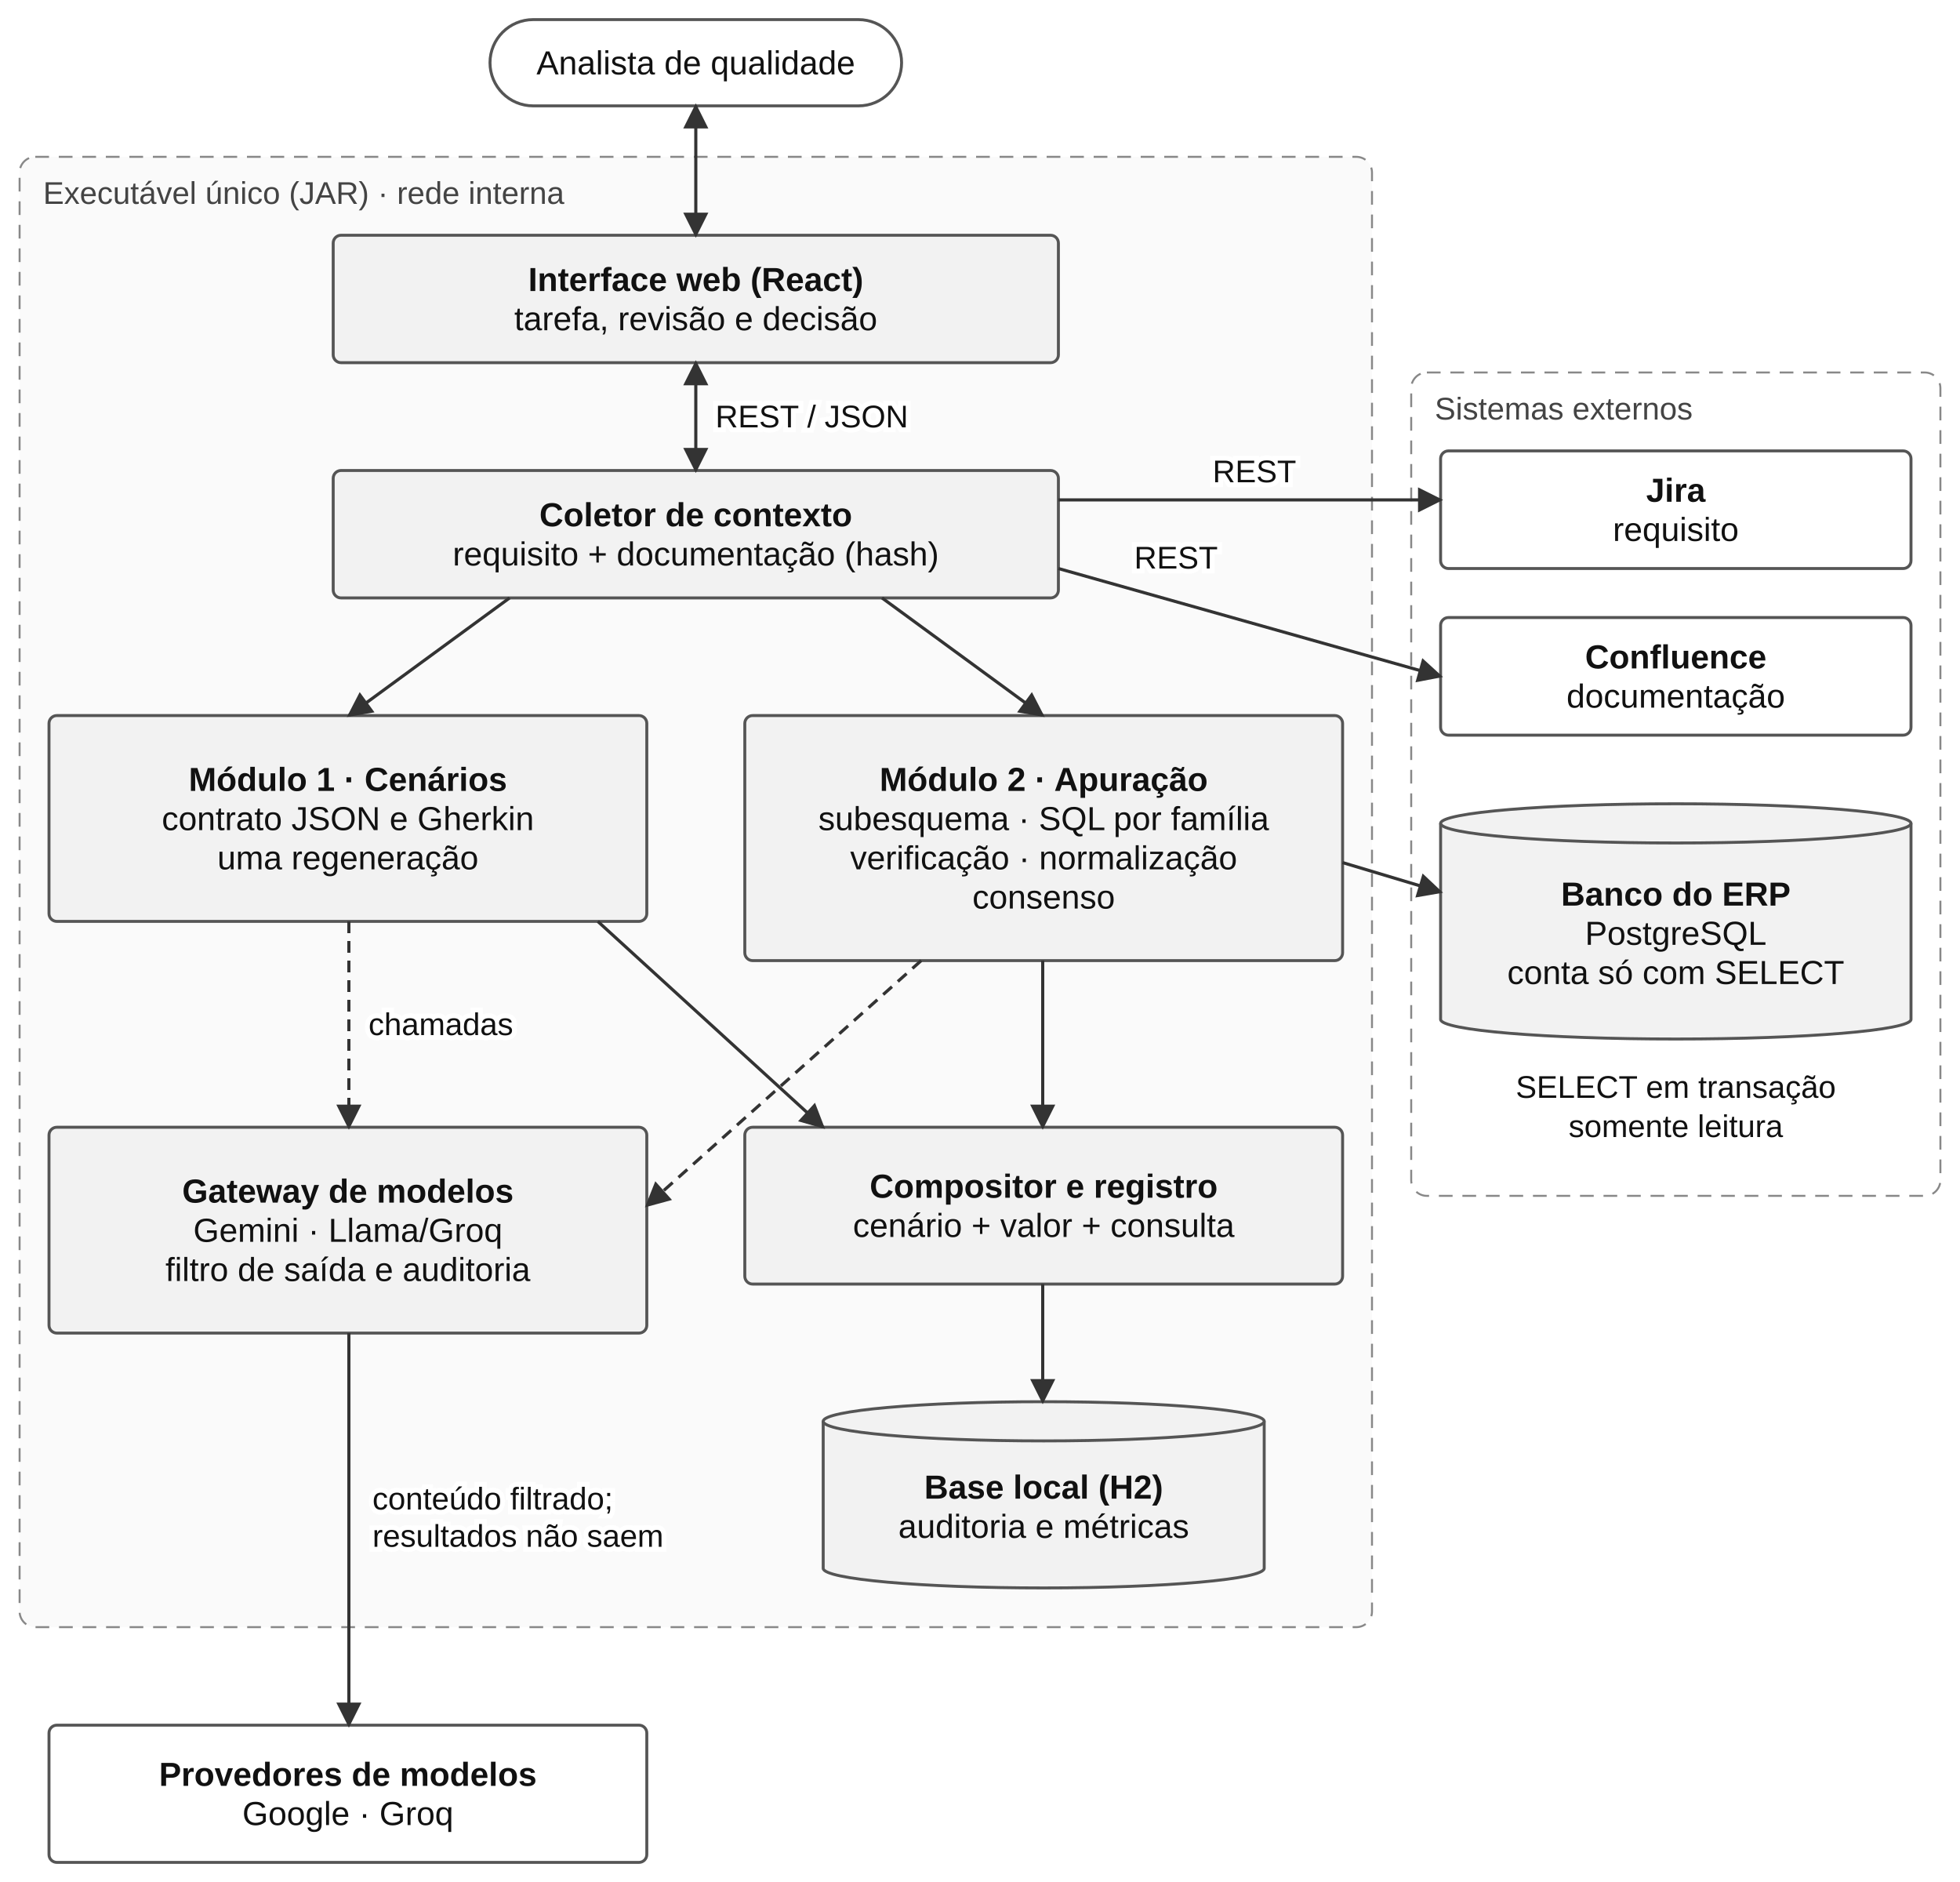
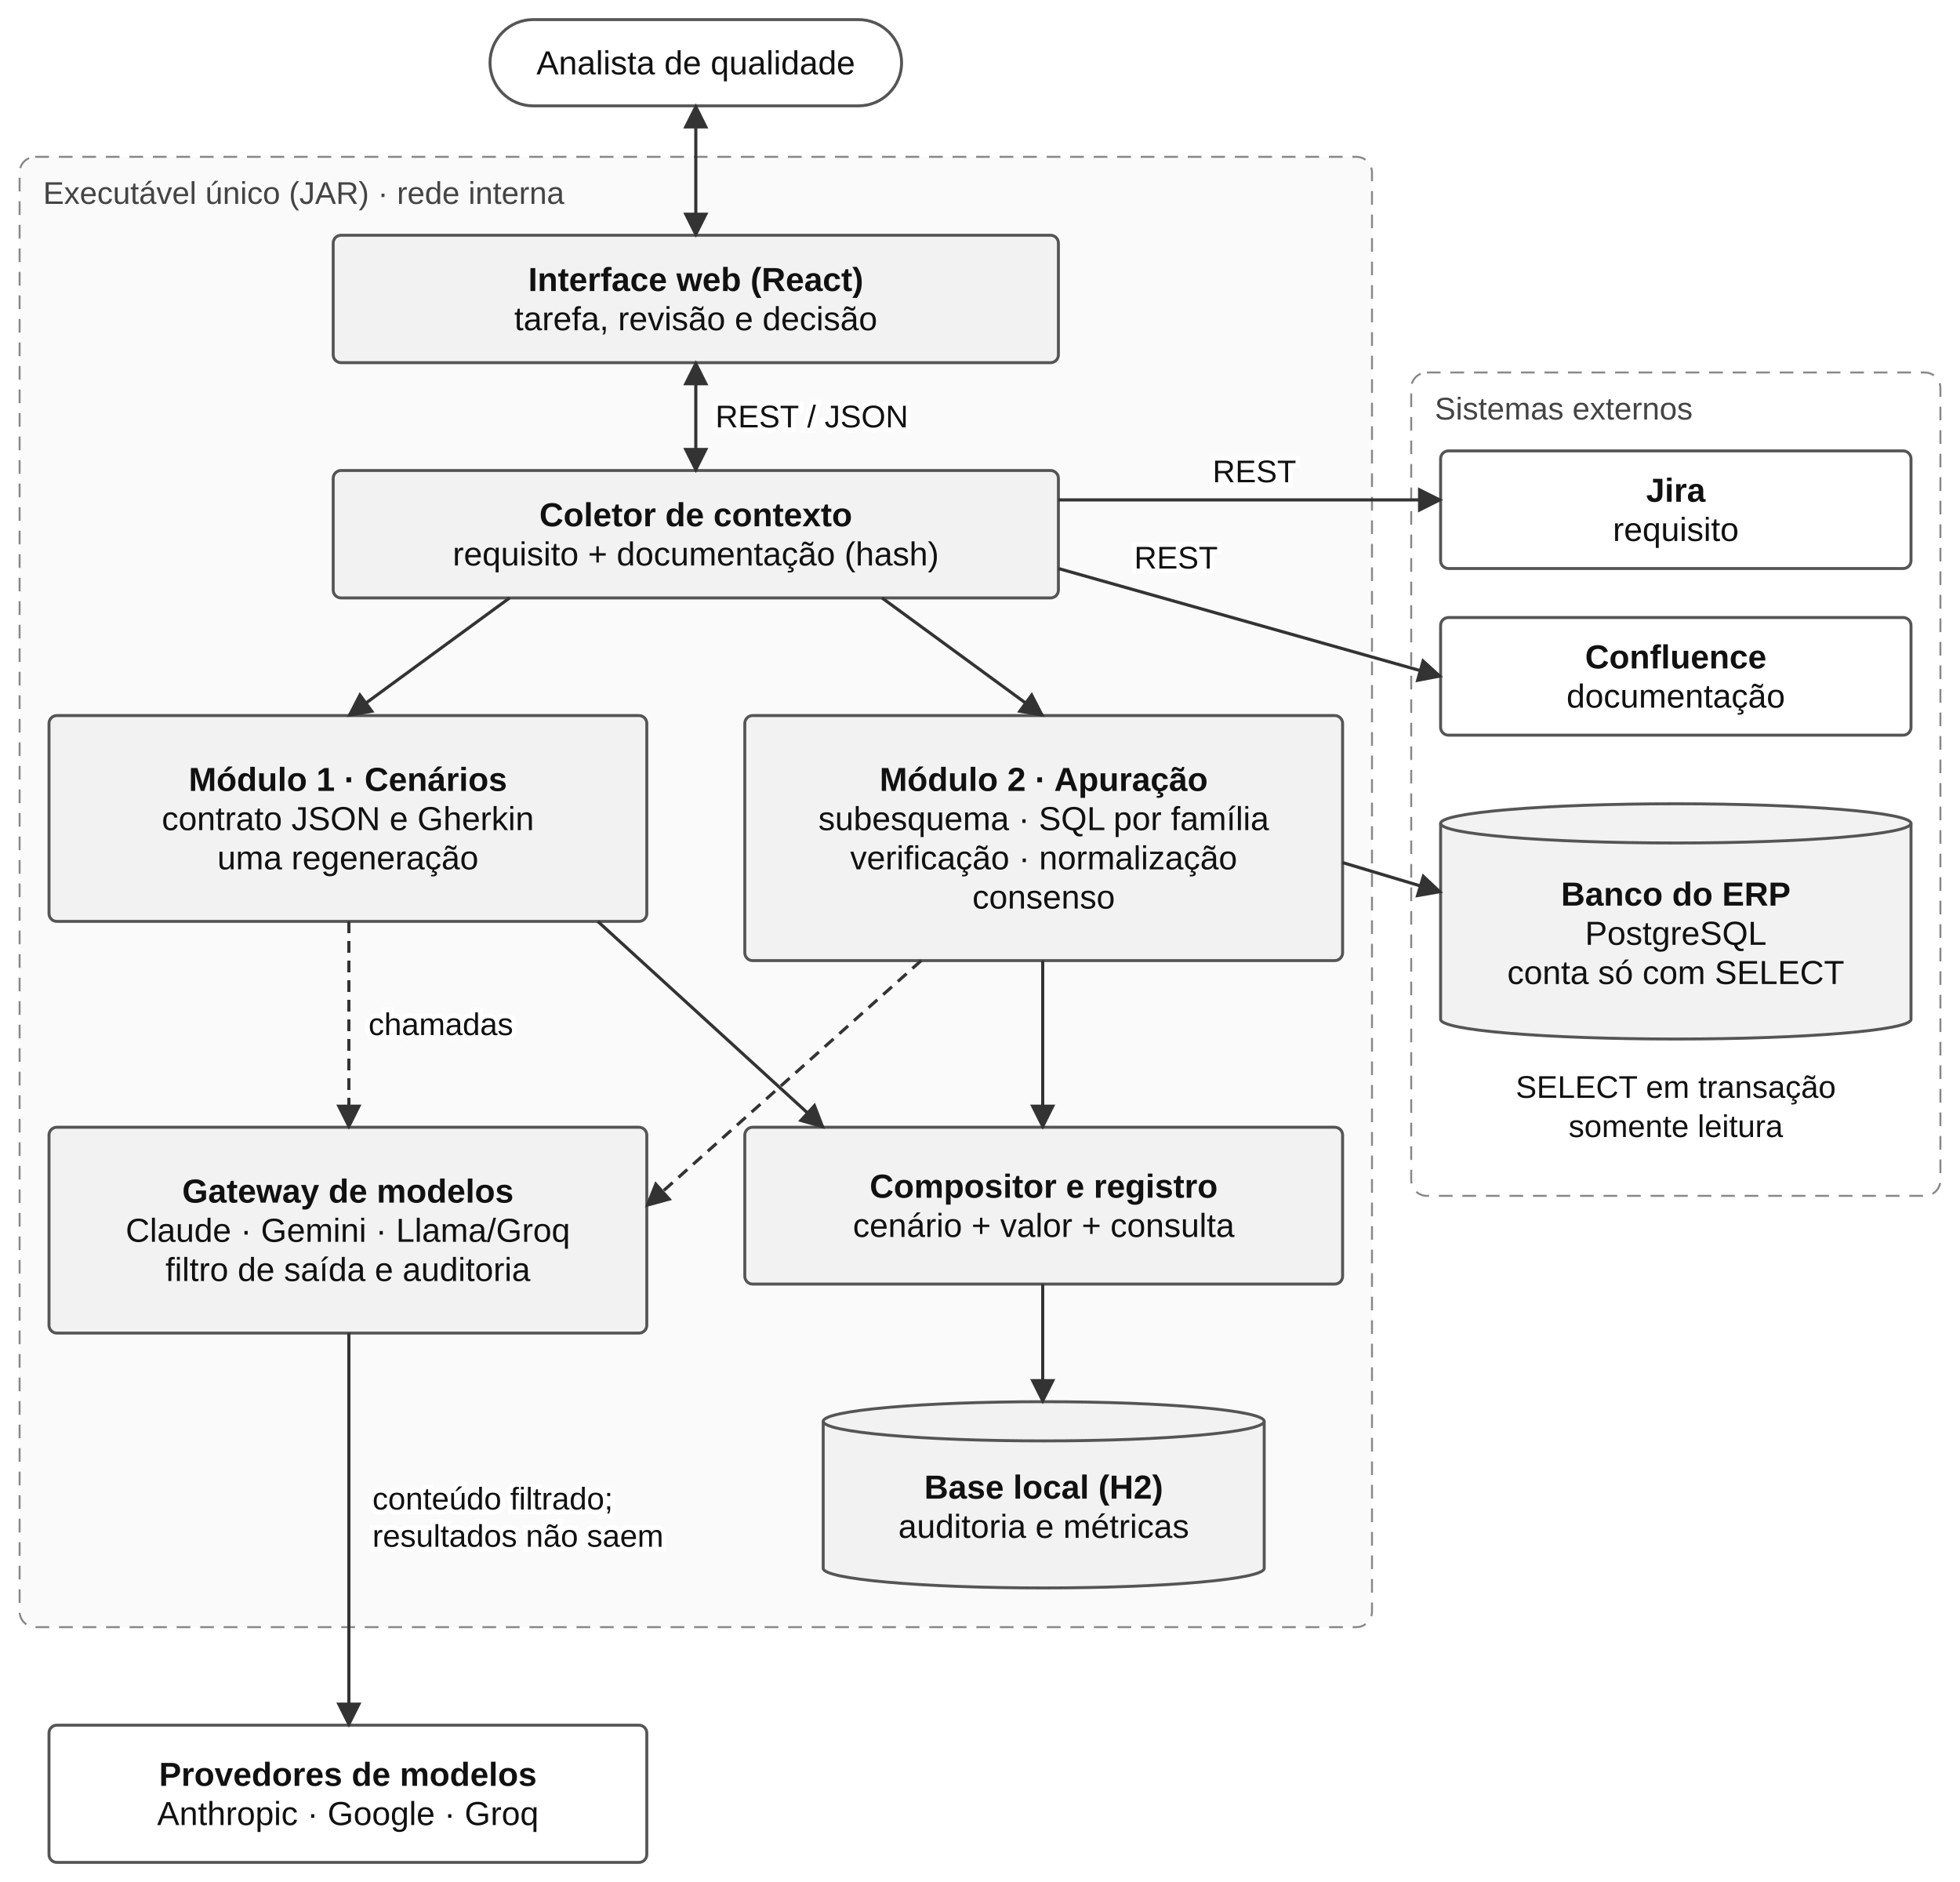
<svg xmlns="http://www.w3.org/2000/svg" width="1000" height="960" viewBox="0 0 1000 960" font-family="Arial" font-size="17" fill="#111">
  <defs>
    <marker id="m" viewBox="0 0 10 10" refX="9" refY="5" markerWidth="8" markerHeight="8" orient="auto-start-reverse">
      <path d="M0,0 L10,5 L0,10 z" fill="#333" />
    </marker>
  </defs>
  <rect width="100%" height="100%" fill="#fff" />
  <rect x="250" y="10" width="210" height="44" rx="22" fill="#fff" stroke="#555" stroke-width="1.5" />
  <text x="355.0" y="37.95" text-anchor="middle">Analista de qualidade</text>
  <rect x="10" y="80" width="690" height="750" rx="8" fill="#fafafa" stroke="#888" stroke-dasharray="7,5" />
  <text x="22" y="104" fill="#444" font-size="16">Executável único (JAR) · rede interna</text>
  <rect x="720" y="190" width="270" height="420" rx="8" fill="#fff" stroke="#888" stroke-dasharray="7,5" />
  <text x="732" y="214" fill="#444" font-size="16">Sistemas externos</text>
  <rect x="170" y="120" width="370" height="65" rx="4" fill="#f2f2f2" stroke="#555" stroke-width="1.5" />
  <text x="355.0" y="148.45" text-anchor="middle" font-weight="bold">Interface web (React)</text>
  <text x="355.0" y="168.45" text-anchor="middle">tarefa, revisão e decisão</text>
  <rect x="170" y="240" width="370" height="65" rx="4" fill="#f2f2f2" stroke="#555" stroke-width="1.5" />
  <text x="355.0" y="268.45" text-anchor="middle" font-weight="bold">Coletor de contexto</text>
  <text x="355.0" y="288.45" text-anchor="middle">requisito + documentação (hash)</text>
  <rect x="25" y="365" width="305" height="105" rx="4" fill="#f2f2f2" stroke="#555" stroke-width="1.5" />
  <text x="177.5" y="403.45" text-anchor="middle" font-weight="bold">Módulo 1 · Cenários</text>
  <text x="177.5" y="423.45" text-anchor="middle">contrato JSON e Gherkin</text>
  <text x="177.5" y="443.45" text-anchor="middle">uma regeneração</text>
  <rect x="380" y="365" width="305" height="125" rx="4" fill="#f2f2f2" stroke="#555" stroke-width="1.5" />
  <text x="532.5" y="403.45" text-anchor="middle" font-weight="bold">Módulo 2 · Apuração</text>
  <text x="532.5" y="423.45" text-anchor="middle">subesquema · SQL por família</text>
  <text x="532.5" y="443.45" text-anchor="middle">verificação · normalização</text>
  <text x="532.5" y="463.45" text-anchor="middle">consenso</text>
  <rect x="25" y="575" width="305" height="105" rx="4" fill="#f2f2f2" stroke="#555" stroke-width="1.5" />
  <text x="177.5" y="613.45" text-anchor="middle" font-weight="bold">Gateway de modelos</text>
-   <text x="177.5" y="633.45" text-anchor="middle">Gemini · Llama/Groq</text>
+   <text x="177.5" y="633.45" text-anchor="middle">Claude · Gemini · Llama/Groq</text>
  <text x="177.5" y="653.45" text-anchor="middle">filtro de saída e auditoria</text>
  <rect x="380" y="575" width="305" height="80" rx="4" fill="#f2f2f2" stroke="#555" stroke-width="1.5" />
  <text x="532.5" y="610.95" text-anchor="middle" font-weight="bold">Compositor e registro</text>
  <text x="532.5" y="630.95" text-anchor="middle">cenário + valor + consulta</text>
  <path d="M420,725 A112.5,10 0 0,1 645,725 L645,800 A112.5,10 0 0,1 420,800 Z" fill="#f2f2f2" stroke="#555" stroke-width="1.5" />
  <path d="M420,725 A112.5,10 0 0,0 645,725" fill="none" stroke="#555" stroke-width="1.5" />
  <text x="532.5" y="764.45" text-anchor="middle" font-weight="bold">Base local (H2)</text>
  <text x="532.5" y="784.45" text-anchor="middle">auditoria e métricas</text>
  <rect x="25" y="880" width="305" height="70" rx="4" fill="#fff" stroke="#555" stroke-width="1.5" />
  <text x="177.5" y="910.95" text-anchor="middle" font-weight="bold">Provedores de modelos</text>
-   <text x="177.5" y="930.95" text-anchor="middle">Google · Groq</text>
+   <text x="177.5" y="930.95" text-anchor="middle">Anthropic · Google · Groq</text>
  <rect x="735" y="230" width="240" height="60" rx="4" fill="#fff" stroke="#555" stroke-width="1.5" />
  <text x="855.0" y="255.95" text-anchor="middle" font-weight="bold">Jira</text>
  <text x="855.0" y="275.95" text-anchor="middle">requisito</text>
  <rect x="735" y="315" width="240" height="60" rx="4" fill="#fff" stroke="#555" stroke-width="1.5" />
  <text x="855.0" y="340.95" text-anchor="middle" font-weight="bold">Confluence</text>
  <text x="855.0" y="360.95" text-anchor="middle">documentação</text>
  <path d="M735,420 A120.0,10 0 0,1 975,420 L975,520 A120.0,10 0 0,1 735,520 Z" fill="#f2f2f2" stroke="#555" stroke-width="1.5" />
  <path d="M735,420 A120.0,10 0 0,0 975,420" fill="none" stroke="#555" stroke-width="1.5" />
  <text x="855.0" y="461.95" text-anchor="middle" font-weight="bold">Banco do ERP</text>
  <text x="855.0" y="481.95" text-anchor="middle">PostgreSQL</text>
  <text x="855.0" y="501.95" text-anchor="middle">conta só com SELECT</text>
  <path d="M355,54 L355,120" fill="none" stroke="#333" stroke-width="1.6" marker-end="url(#m)" marker-start="url(#m)" />
  <path d="M355,185 L355,240" fill="none" stroke="#333" stroke-width="1.6" marker-end="url(#m)" marker-start="url(#m)" />
  <text x="365" y="218" text-anchor="start" font-size="16" paint-order="stroke" stroke="#fff" stroke-width="5">REST / JSON</text>
  <path d="M260,305 L178,365" fill="none" stroke="#333" stroke-width="1.6" marker-end="url(#m)" />
  <path d="M450,305 L532,365" fill="none" stroke="#333" stroke-width="1.6" marker-end="url(#m)" />
  <path d="M540,255 L735,255" fill="none" stroke="#333" stroke-width="1.6" marker-end="url(#m)" />
  <text x="640" y="246" text-anchor="middle" font-size="16" paint-order="stroke" stroke="#fff" stroke-width="5">REST</text>
  <path d="M540,290 L735,345" fill="none" stroke="#333" stroke-width="1.6" marker-end="url(#m)" />
  <text x="600" y="290" text-anchor="middle" font-size="16" paint-order="stroke" stroke="#fff" stroke-width="5">REST</text>
  <path d="M685,440 L735,455" fill="none" stroke="#333" stroke-width="1.6" marker-end="url(#m)" />
  <text x="855" y="560" text-anchor="middle" font-size="16">SELECT em transação</text>
  <text x="855" y="580" text-anchor="middle" font-size="16">somente leitura</text>
  <path d="M178,470 L178,575" fill="none" stroke="#333" stroke-width="1.6" stroke-dasharray="6,4" marker-end="url(#m)" />
  <text x="188" y="528" text-anchor="start" font-size="16" paint-order="stroke" stroke="#fff" stroke-width="5">chamadas</text>
  <path d="M470,490 L330,615" fill="none" stroke="#333" stroke-width="1.6" stroke-dasharray="6,4" marker-end="url(#m)" />
  <path d="M305,470 L420,575" fill="none" stroke="#333" stroke-width="1.6" marker-end="url(#m)" />
  <path d="M532,490 L532,575" fill="none" stroke="#333" stroke-width="1.6" marker-end="url(#m)" />
  <path d="M532,655 L532,715" fill="none" stroke="#333" stroke-width="1.6" marker-end="url(#m)" />
  <path d="M178,680 L178,880" fill="none" stroke="#333" stroke-width="1.6" marker-end="url(#m)" />
  <text x="190" y="770" text-anchor="start" font-size="16" paint-order="stroke" stroke="#fff" stroke-width="5">conteúdo filtrado;</text>
  <text x="190" y="789" text-anchor="start" font-size="16" paint-order="stroke" stroke="#fff" stroke-width="5">resultados não saem</text>
</svg>
